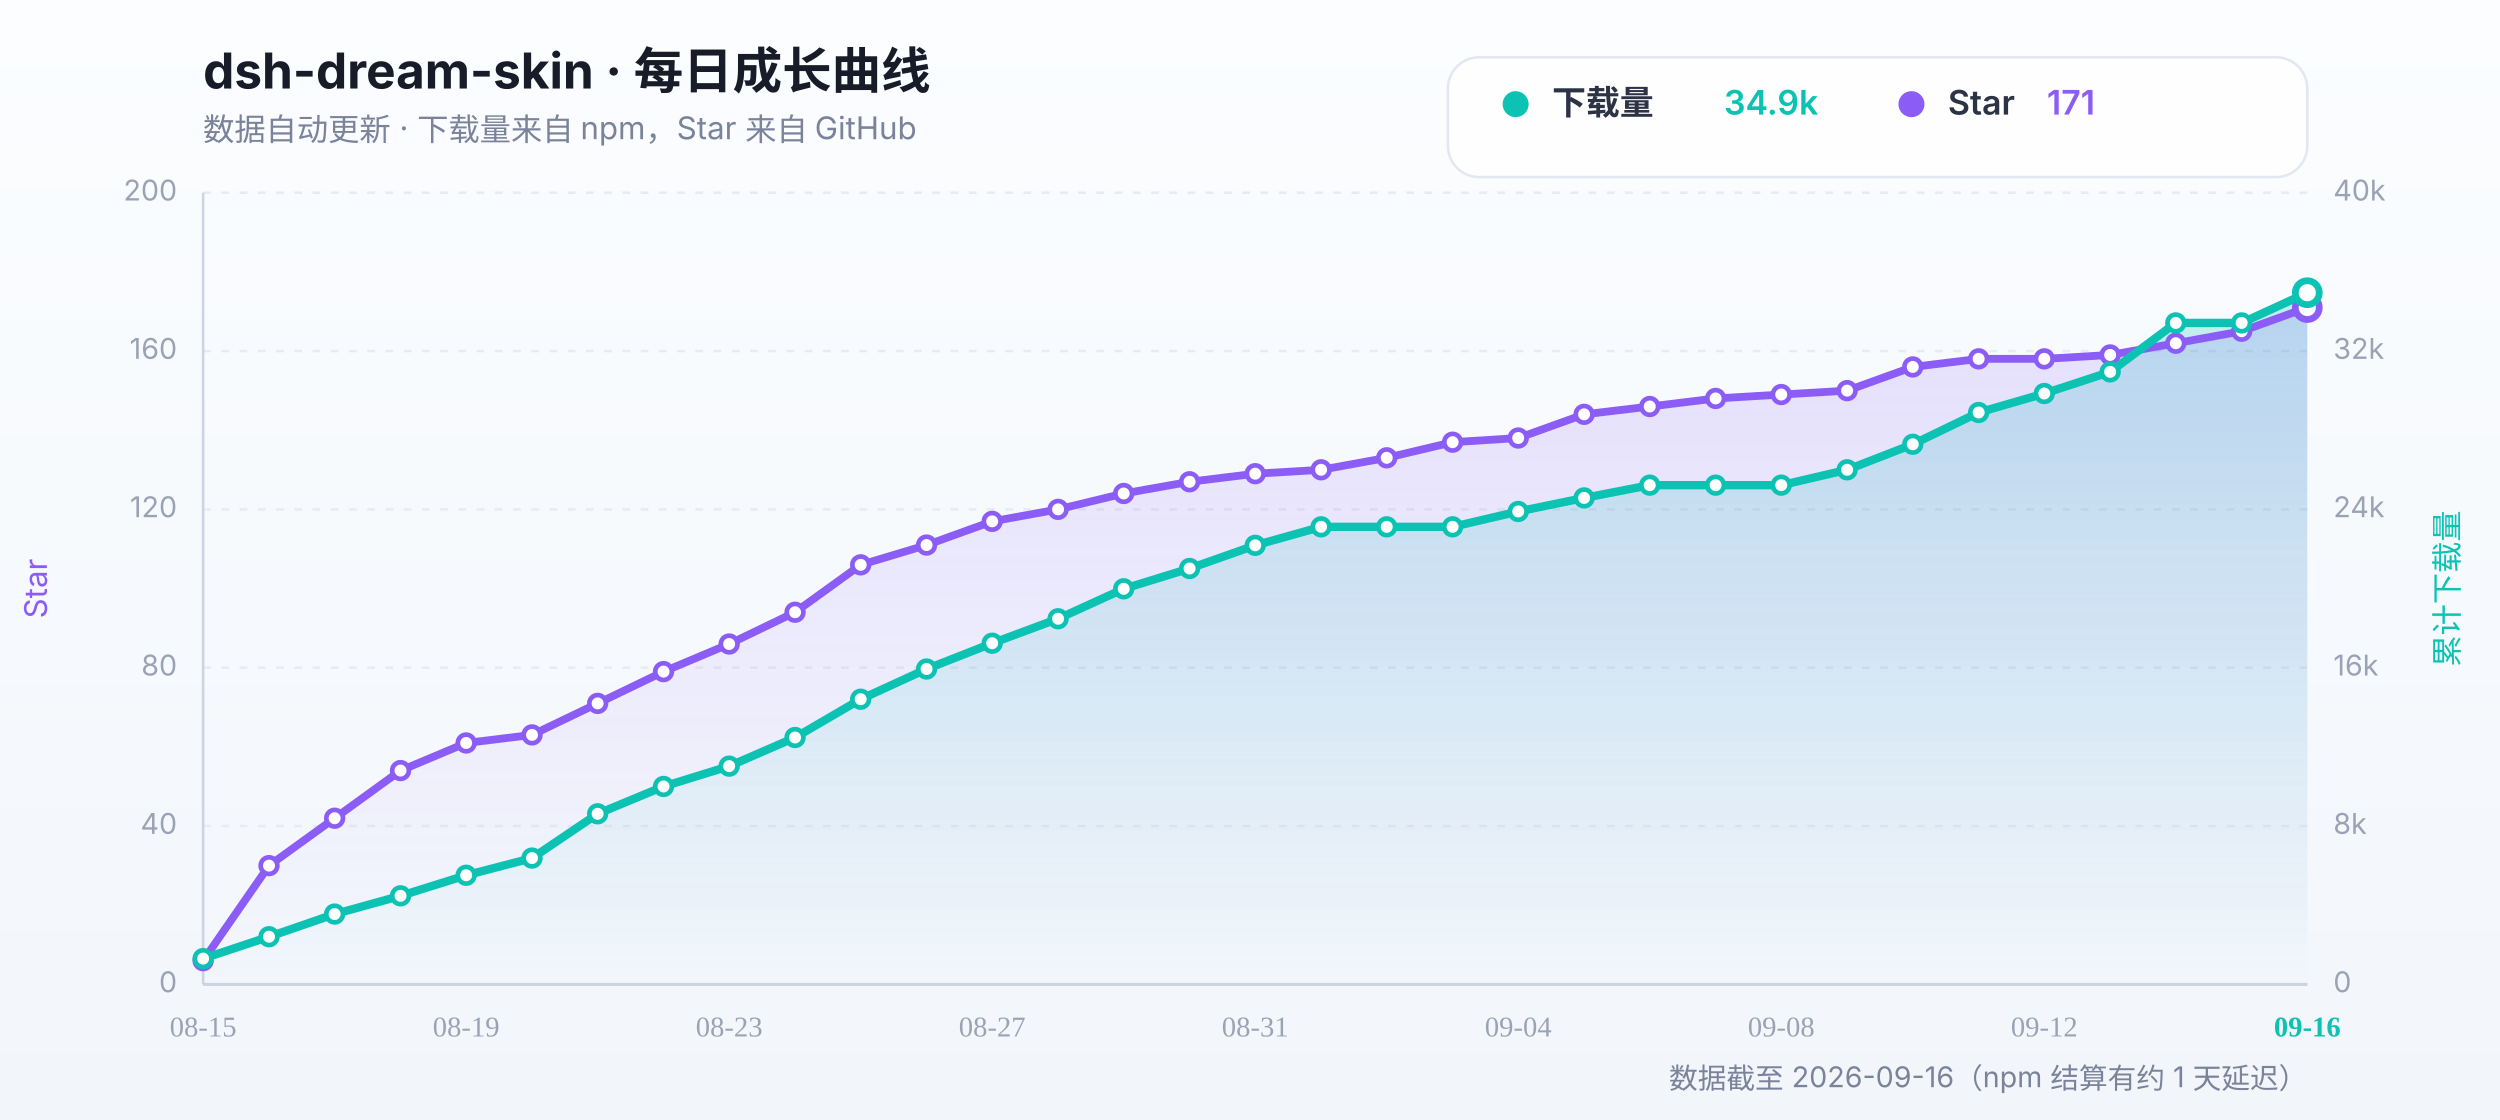
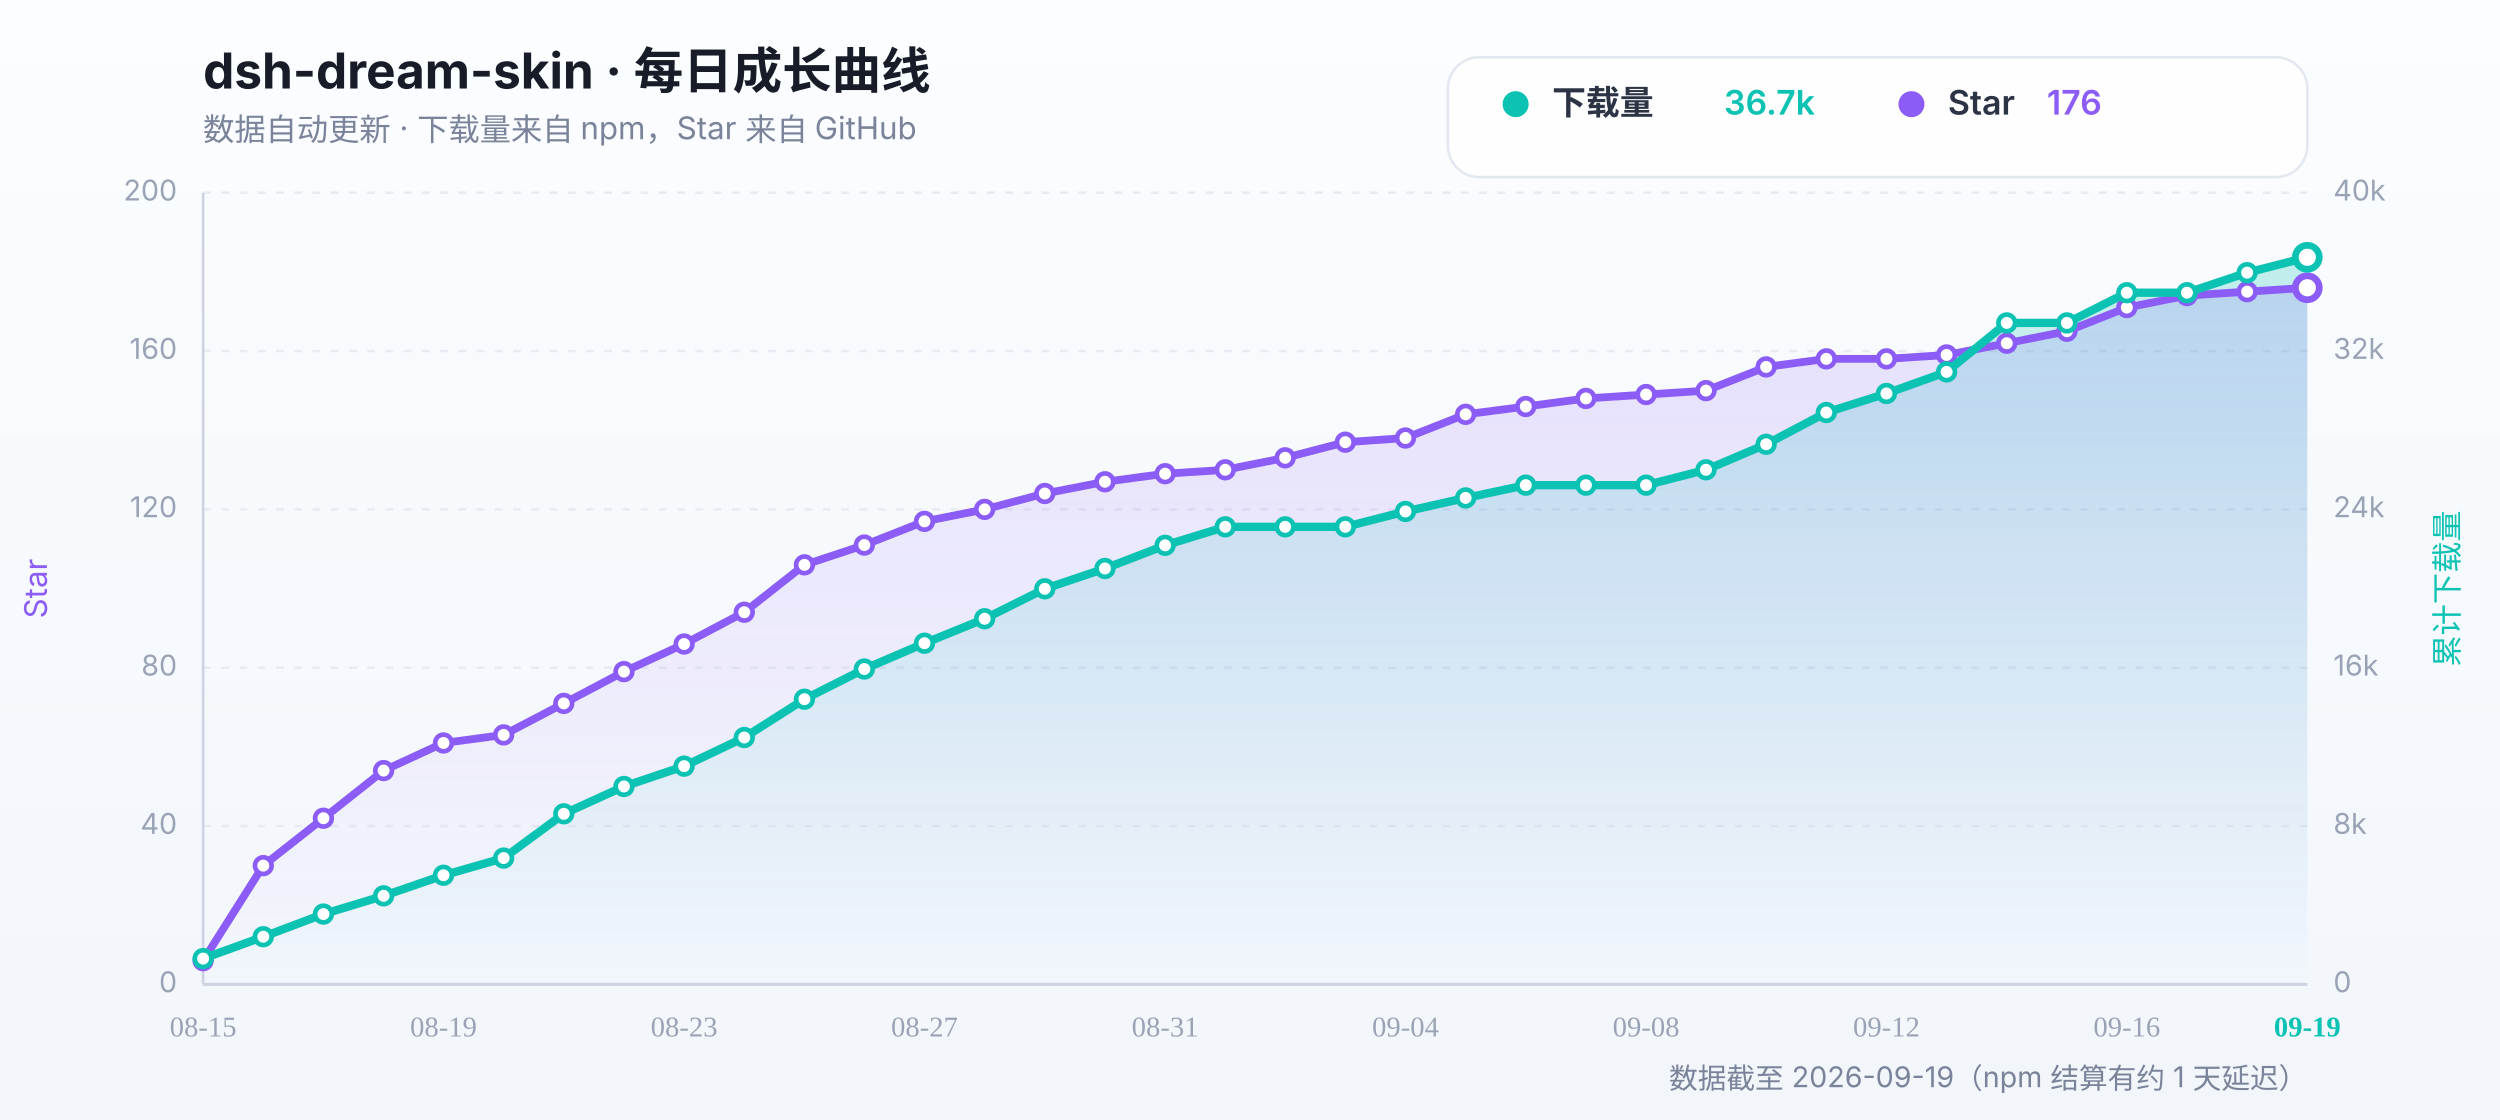
<svg xmlns="http://www.w3.org/2000/svg" width="960" height="430" viewBox="0 0 960 430" role="img" aria-label="dsh-dream-skin 每日 Star 与累计下载量双轴折线图">
  <defs>
    <linearGradient id="gradDl" x1="0" y1="0" x2="0" y2="1">
      <stop offset="0%" stop-color="#0cc2b3" stop-opacity="0.24" />
      <stop offset="100%" stop-color="#0cc2b3" stop-opacity="0" />
    </linearGradient>
    <linearGradient id="gradSt" x1="0" y1="0" x2="0" y2="1">
      <stop offset="0%" stop-color="#8b5cf6" stop-opacity="0.18" />
      <stop offset="100%" stop-color="#8b5cf6" stop-opacity="0" />
    </linearGradient>
    <linearGradient id="bgGrad" x1="0" y1="0" x2="0" y2="1">
      <stop offset="0%" stop-color="#fbfdff" />
      <stop offset="100%" stop-color="#f2f6fb" />
    </linearGradient>
  </defs>
  <rect width="960" height="430" fill="url(#bgGrad)" />
  <g font-family="system-ui,-apple-system,'Segoe UI',sans-serif">
    <text x="18" y="226" font-size="12" fill="#8b5cf6" transform="rotate(-90 18 226)" text-anchor="middle">Star</text>
    <text x="944" y="226" font-size="12" fill="#0cc2b3" transform="rotate(-90 944 226)" text-anchor="middle">累计下载量</text>
  </g>
  <text x="78" y="34" font-size="19" font-weight="700" fill="#171c28" font-family="system-ui,-apple-system,'Segoe UI',sans-serif">dsh-dream-skin · 每日成长曲线</text>
  <text x="78" y="54" font-size="12" fill="#7a8399" font-family="system-ui,-apple-system,'Segoe UI',sans-serif">数据自动更新 · 下载量来自 npm，Star 来自 GitHub</text>
  <g font-family="system-ui,-apple-system,'Segoe UI',sans-serif">
    <rect x="556" y="22" width="330" height="46" rx="12" fill="#ffffff" fill-opacity="0.72" stroke="#e3e8f0" stroke-width="1" />
    <circle cx="582" cy="40" r="5" fill="#0cc2b3" />
    <text x="596" y="44" font-size="13" font-weight="600" fill="#2c3344">下载量</text>
-     <text x="662" y="44" font-size="13" font-weight="600" fill="#0cc2b3">34.9k</text>
+     <text x="662" y="44" font-size="13" font-weight="600" fill="#0cc2b3">36.7k</text>
    <circle cx="734" cy="40" r="5" fill="#8b5cf6" />
    <text x="748" y="44" font-size="13" font-weight="600" fill="#2c3344">Star</text>
-     <text x="786" y="44" font-size="13" font-weight="600" fill="#8b5cf6">171</text>
+     <text x="786" y="44" font-size="13" font-weight="600" fill="#8b5cf6">176</text>
  </g>
  <line x1="78" y1="378.0" x2="886" y2="378.0" stroke="#d3d9e8" stroke-width="1.2" />
  <line x1="78" y1="317.2" x2="886" y2="317.2" stroke="#e8ebf2" stroke-width="1" stroke-dasharray="3 4" />
  <line x1="78" y1="256.4" x2="886" y2="256.4" stroke="#e8ebf2" stroke-width="1" stroke-dasharray="3 4" />
  <line x1="78" y1="195.6" x2="886" y2="195.6" stroke="#e8ebf2" stroke-width="1" stroke-dasharray="3 4" />
  <line x1="78" y1="134.8" x2="886" y2="134.8" stroke="#e8ebf2" stroke-width="1" stroke-dasharray="3 4" />
  <line x1="78" y1="74.0" x2="886" y2="74.0" stroke="#e8ebf2" stroke-width="1" stroke-dasharray="3 4" />
  <g font-family="system-ui,-apple-system,'Segoe UI',sans-serif">
    <text x="68" y="381.0" text-anchor="end" font-size="11" fill="#9aa3b5">0</text>
    <text x="68" y="320.2" text-anchor="end" font-size="11" fill="#9aa3b5">40</text>
    <text x="68" y="259.4" text-anchor="end" font-size="11" fill="#9aa3b5">80</text>
    <text x="68" y="198.6" text-anchor="end" font-size="11" fill="#9aa3b5">120</text>
    <text x="68" y="137.8" text-anchor="end" font-size="11" fill="#9aa3b5">160</text>
    <text x="68" y="77.0" text-anchor="end" font-size="11" fill="#9aa3b5">200</text>
    <text x="896" y="381.0" text-anchor="start" font-size="11" fill="#9aa3b5">0</text>
    <text x="896" y="320.2" text-anchor="start" font-size="11" fill="#9aa3b5">8k</text>
    <text x="896" y="259.4" text-anchor="start" font-size="11" fill="#9aa3b5">16k</text>
    <text x="896" y="198.6" text-anchor="start" font-size="11" fill="#9aa3b5">24k</text>
    <text x="896" y="137.8" text-anchor="start" font-size="11" fill="#9aa3b5">32k</text>
    <text x="896" y="77.0" text-anchor="start" font-size="11" fill="#9aa3b5">40k</text>
  </g>
  <line x1="78" y1="74" x2="78" y2="378" stroke="#cdd3e2" stroke-width="1" />
  <line x1="78" y1="378" x2="886" y2="378" stroke="#cdd3e2" stroke-width="1" />
-   <path d="M 78.0 378.0 L 78.0 368.1 L 103.3 359.7 L 128.5 351.0 L 153.8 344.0 L 179.0 336.1 L 204.3 329.5 L 229.5 312.5 L 254.8 302.0 L 280.0 294.2 L 305.3 283.2 L 330.5 268.5 L 355.8 256.9 L 381.0 247.0 L 406.3 237.6 L 431.5 226.1 L 456.8 218.3 L 482.0 209.4 L 507.3 202.3 L 532.5 202.3 L 557.8 202.3 L 583.0 196.4 L 608.3 191.2 L 633.5 186.3 L 658.8 186.3 L 684.0 186.3 L 709.3 180.4 L 734.5 170.6 L 759.8 158.4 L 785.0 151.1 L 810.3 142.8 L 835.5 124.0 L 860.8 124.0 L 886.0 112.4 L 886.0 378.0 Z" fill="url(#gradDl)" stroke="none" />
-   <path d="M 78.0 378.0 L 78.0 368.9 L 103.3 332.4 L 128.5 314.2 L 153.8 295.9 L 179.0 285.3 L 204.3 282.2 L 229.5 270.1 L 254.8 257.9 L 280.0 247.3 L 305.3 235.1 L 330.5 216.9 L 355.8 209.3 L 381.0 200.2 L 406.3 195.6 L 431.5 189.5 L 456.8 185.0 L 482.0 181.9 L 507.3 180.4 L 532.5 175.8 L 557.8 169.8 L 583.0 168.2 L 608.3 159.1 L 633.5 156.1 L 658.8 153.0 L 684.0 151.5 L 709.3 150.0 L 734.5 140.9 L 759.8 137.8 L 785.0 137.8 L 810.3 136.3 L 835.5 131.8 L 860.8 127.2 L 886.0 118.1 L 886.0 378.0 Z" fill="url(#gradSt)" stroke="none" />
-   <polyline points="78.0,368.9 103.3,332.4 128.5,314.2 153.8,295.9 179.0,285.3 204.3,282.2 229.5,270.1 254.8,257.9 280.0,247.3 305.3,235.1 330.5,216.9 355.8,209.3 381.0,200.2 406.3,195.6 431.5,189.5 456.8,185.0 482.0,181.9 507.3,180.4 532.5,175.8 557.8,169.8 583.0,168.2 608.3,159.1 633.5,156.1 658.8,153.0 684.0,151.5 709.3,150.0 734.5,140.9 759.8,137.8 785.0,137.8 810.3,136.3 835.5,131.8 860.8,127.2 886.0,118.1" fill="none" stroke="#8b5cf6" stroke-width="3" stroke-linecap="round" stroke-linejoin="round" />
+   <path d="M 78.0 378.0 L 78.0 368.1 L 101.1 359.7 L 124.2 351.0 L 147.3 344.0 L 170.3 336.1 L 193.4 329.5 L 216.5 312.5 L 239.6 302.0 L 262.7 294.2 L 285.8 283.2 L 308.9 268.5 L 331.9 256.9 L 355.0 247.0 L 378.1 237.6 L 401.2 226.1 L 424.3 218.3 L 447.4 209.4 L 470.5 202.3 L 493.5 202.3 L 516.6 202.3 L 539.7 196.4 L 562.8 191.2 L 585.9 186.3 L 609.0 186.3 L 632.1 186.3 L 655.1 180.4 L 678.2 170.6 L 701.3 158.4 L 724.4 151.1 L 747.5 142.8 L 770.6 124.0 L 793.7 124.0 L 816.7 112.4 L 839.8 112.4 L 862.9 104.7 L 886.0 98.8 L 886.0 378.0 Z" fill="url(#gradDl)" stroke="none" />
+   <path d="M 78.0 378.0 L 78.0 368.9 L 101.1 332.4 L 124.2 314.2 L 147.3 295.9 L 170.3 285.3 L 193.4 282.2 L 216.5 270.1 L 239.6 257.9 L 262.7 247.3 L 285.8 235.1 L 308.9 216.9 L 331.9 209.3 L 355.0 200.2 L 378.1 195.6 L 401.2 189.5 L 424.3 185.0 L 447.4 181.9 L 470.5 180.4 L 493.5 175.8 L 516.6 169.8 L 539.7 168.2 L 562.8 159.1 L 585.9 156.1 L 609.0 153.0 L 632.1 151.5 L 655.1 150.0 L 678.2 140.9 L 701.3 137.8 L 724.4 137.8 L 747.5 136.3 L 770.6 131.8 L 793.7 127.2 L 816.7 118.1 L 839.8 113.5 L 862.9 112.0 L 886.0 110.5 L 886.0 378.0 Z" fill="url(#gradSt)" stroke="none" />
+   <polyline points="78.0,368.9 101.1,332.4 124.2,314.2 147.3,295.9 170.3,285.3 193.4,282.2 216.5,270.1 239.6,257.9 262.7,247.3 285.8,235.1 308.9,216.9 331.9,209.3 355.0,200.2 378.1,195.6 401.2,189.5 424.3,185.0 447.4,181.9 470.5,180.4 493.5,175.8 516.6,169.8 539.7,168.2 562.8,159.1 585.9,156.1 609.0,153.0 632.1,151.5 655.1,150.0 678.2,140.9 701.3,137.8 724.4,137.8 747.5,136.3 770.6,131.8 793.7,127.2 816.7,118.1 839.8,113.5 862.9,112.0 886.0,110.5" fill="none" stroke="#8b5cf6" stroke-width="3" stroke-linecap="round" stroke-linejoin="round" />
  <circle cx="78.0" cy="368.9" r="3.2" fill="#ffffff" stroke="#8b5cf6" stroke-width="1.8" />
-   <circle cx="103.3" cy="332.4" r="3.2" fill="#ffffff" stroke="#8b5cf6" stroke-width="1.8" />
-   <circle cx="128.5" cy="314.2" r="3.2" fill="#ffffff" stroke="#8b5cf6" stroke-width="1.8" />
-   <circle cx="153.8" cy="295.9" r="3.2" fill="#ffffff" stroke="#8b5cf6" stroke-width="1.8" />
-   <circle cx="179.0" cy="285.3" r="3.2" fill="#ffffff" stroke="#8b5cf6" stroke-width="1.8" />
-   <circle cx="204.3" cy="282.2" r="3.2" fill="#ffffff" stroke="#8b5cf6" stroke-width="1.8" />
-   <circle cx="229.5" cy="270.1" r="3.2" fill="#ffffff" stroke="#8b5cf6" stroke-width="1.8" />
-   <circle cx="254.8" cy="257.9" r="3.2" fill="#ffffff" stroke="#8b5cf6" stroke-width="1.8" />
-   <circle cx="280.0" cy="247.3" r="3.2" fill="#ffffff" stroke="#8b5cf6" stroke-width="1.8" />
-   <circle cx="305.3" cy="235.1" r="3.2" fill="#ffffff" stroke="#8b5cf6" stroke-width="1.8" />
-   <circle cx="330.5" cy="216.9" r="3.2" fill="#ffffff" stroke="#8b5cf6" stroke-width="1.8" />
-   <circle cx="355.8" cy="209.3" r="3.2" fill="#ffffff" stroke="#8b5cf6" stroke-width="1.8" />
-   <circle cx="381.0" cy="200.2" r="3.2" fill="#ffffff" stroke="#8b5cf6" stroke-width="1.8" />
-   <circle cx="406.3" cy="195.6" r="3.2" fill="#ffffff" stroke="#8b5cf6" stroke-width="1.8" />
-   <circle cx="431.5" cy="189.5" r="3.2" fill="#ffffff" stroke="#8b5cf6" stroke-width="1.8" />
-   <circle cx="456.8" cy="185.0" r="3.2" fill="#ffffff" stroke="#8b5cf6" stroke-width="1.8" />
-   <circle cx="482.0" cy="181.9" r="3.2" fill="#ffffff" stroke="#8b5cf6" stroke-width="1.8" />
-   <circle cx="507.3" cy="180.4" r="3.2" fill="#ffffff" stroke="#8b5cf6" stroke-width="1.8" />
-   <circle cx="532.5" cy="175.8" r="3.2" fill="#ffffff" stroke="#8b5cf6" stroke-width="1.8" />
-   <circle cx="557.8" cy="169.8" r="3.2" fill="#ffffff" stroke="#8b5cf6" stroke-width="1.8" />
-   <circle cx="583.0" cy="168.2" r="3.2" fill="#ffffff" stroke="#8b5cf6" stroke-width="1.8" />
-   <circle cx="608.3" cy="159.1" r="3.2" fill="#ffffff" stroke="#8b5cf6" stroke-width="1.8" />
-   <circle cx="633.5" cy="156.1" r="3.2" fill="#ffffff" stroke="#8b5cf6" stroke-width="1.8" />
-   <circle cx="658.8" cy="153.0" r="3.2" fill="#ffffff" stroke="#8b5cf6" stroke-width="1.8" />
-   <circle cx="684.0" cy="151.5" r="3.2" fill="#ffffff" stroke="#8b5cf6" stroke-width="1.8" />
-   <circle cx="709.3" cy="150.0" r="3.2" fill="#ffffff" stroke="#8b5cf6" stroke-width="1.8" />
-   <circle cx="734.5" cy="140.9" r="3.2" fill="#ffffff" stroke="#8b5cf6" stroke-width="1.8" />
-   <circle cx="759.8" cy="137.8" r="3.2" fill="#ffffff" stroke="#8b5cf6" stroke-width="1.8" />
-   <circle cx="785.0" cy="137.8" r="3.2" fill="#ffffff" stroke="#8b5cf6" stroke-width="1.8" />
-   <circle cx="810.3" cy="136.3" r="3.2" fill="#ffffff" stroke="#8b5cf6" stroke-width="1.8" />
-   <circle cx="835.5" cy="131.8" r="3.2" fill="#ffffff" stroke="#8b5cf6" stroke-width="1.8" />
-   <circle cx="860.8" cy="127.2" r="3.2" fill="#ffffff" stroke="#8b5cf6" stroke-width="1.8" />
-   <circle cx="886.0" cy="118.1" r="4.6" fill="#ffffff" stroke="#8b5cf6" stroke-width="2.6" />
-   <polyline points="78.0,368.1 103.3,359.7 128.5,351.0 153.8,344.0 179.0,336.1 204.3,329.5 229.5,312.5 254.8,302.0 280.0,294.2 305.3,283.2 330.5,268.5 355.8,256.9 381.0,247.0 406.3,237.6 431.5,226.1 456.8,218.3 482.0,209.4 507.3,202.3 532.5,202.3 557.8,202.3 583.0,196.4 608.3,191.2 633.5,186.3 658.8,186.3 684.0,186.3 709.3,180.4 734.5,170.6 759.8,158.4 785.0,151.1 810.3,142.8 835.5,124.0 860.8,124.0 886.0,112.4" fill="none" stroke="#0cc2b3" stroke-width="3.2" stroke-linecap="round" stroke-linejoin="round" />
+   <circle cx="101.1" cy="332.4" r="3.2" fill="#ffffff" stroke="#8b5cf6" stroke-width="1.8" />
+   <circle cx="124.2" cy="314.2" r="3.2" fill="#ffffff" stroke="#8b5cf6" stroke-width="1.8" />
+   <circle cx="147.3" cy="295.9" r="3.2" fill="#ffffff" stroke="#8b5cf6" stroke-width="1.8" />
+   <circle cx="170.3" cy="285.3" r="3.2" fill="#ffffff" stroke="#8b5cf6" stroke-width="1.8" />
+   <circle cx="193.4" cy="282.2" r="3.2" fill="#ffffff" stroke="#8b5cf6" stroke-width="1.8" />
+   <circle cx="216.5" cy="270.1" r="3.2" fill="#ffffff" stroke="#8b5cf6" stroke-width="1.8" />
+   <circle cx="239.6" cy="257.9" r="3.2" fill="#ffffff" stroke="#8b5cf6" stroke-width="1.8" />
+   <circle cx="262.7" cy="247.3" r="3.2" fill="#ffffff" stroke="#8b5cf6" stroke-width="1.8" />
+   <circle cx="285.8" cy="235.1" r="3.2" fill="#ffffff" stroke="#8b5cf6" stroke-width="1.8" />
+   <circle cx="308.9" cy="216.9" r="3.2" fill="#ffffff" stroke="#8b5cf6" stroke-width="1.8" />
+   <circle cx="331.9" cy="209.3" r="3.2" fill="#ffffff" stroke="#8b5cf6" stroke-width="1.8" />
+   <circle cx="355.0" cy="200.2" r="3.2" fill="#ffffff" stroke="#8b5cf6" stroke-width="1.8" />
+   <circle cx="378.1" cy="195.6" r="3.2" fill="#ffffff" stroke="#8b5cf6" stroke-width="1.8" />
+   <circle cx="401.2" cy="189.5" r="3.2" fill="#ffffff" stroke="#8b5cf6" stroke-width="1.8" />
+   <circle cx="424.3" cy="185.0" r="3.2" fill="#ffffff" stroke="#8b5cf6" stroke-width="1.8" />
+   <circle cx="447.4" cy="181.9" r="3.2" fill="#ffffff" stroke="#8b5cf6" stroke-width="1.8" />
+   <circle cx="470.5" cy="180.4" r="3.2" fill="#ffffff" stroke="#8b5cf6" stroke-width="1.8" />
+   <circle cx="493.5" cy="175.8" r="3.2" fill="#ffffff" stroke="#8b5cf6" stroke-width="1.8" />
+   <circle cx="516.6" cy="169.8" r="3.2" fill="#ffffff" stroke="#8b5cf6" stroke-width="1.8" />
+   <circle cx="539.7" cy="168.2" r="3.2" fill="#ffffff" stroke="#8b5cf6" stroke-width="1.8" />
+   <circle cx="562.8" cy="159.1" r="3.2" fill="#ffffff" stroke="#8b5cf6" stroke-width="1.8" />
+   <circle cx="585.9" cy="156.1" r="3.2" fill="#ffffff" stroke="#8b5cf6" stroke-width="1.8" />
+   <circle cx="609.0" cy="153.0" r="3.2" fill="#ffffff" stroke="#8b5cf6" stroke-width="1.8" />
+   <circle cx="632.1" cy="151.5" r="3.2" fill="#ffffff" stroke="#8b5cf6" stroke-width="1.8" />
+   <circle cx="655.1" cy="150.0" r="3.2" fill="#ffffff" stroke="#8b5cf6" stroke-width="1.8" />
+   <circle cx="678.2" cy="140.9" r="3.2" fill="#ffffff" stroke="#8b5cf6" stroke-width="1.8" />
+   <circle cx="701.3" cy="137.8" r="3.2" fill="#ffffff" stroke="#8b5cf6" stroke-width="1.8" />
+   <circle cx="724.4" cy="137.8" r="3.2" fill="#ffffff" stroke="#8b5cf6" stroke-width="1.8" />
+   <circle cx="747.5" cy="136.3" r="3.2" fill="#ffffff" stroke="#8b5cf6" stroke-width="1.8" />
+   <circle cx="770.6" cy="131.8" r="3.2" fill="#ffffff" stroke="#8b5cf6" stroke-width="1.8" />
+   <circle cx="793.7" cy="127.2" r="3.2" fill="#ffffff" stroke="#8b5cf6" stroke-width="1.8" />
+   <circle cx="816.7" cy="118.1" r="3.2" fill="#ffffff" stroke="#8b5cf6" stroke-width="1.8" />
+   <circle cx="839.8" cy="113.5" r="3.2" fill="#ffffff" stroke="#8b5cf6" stroke-width="1.8" />
+   <circle cx="862.9" cy="112.0" r="3.2" fill="#ffffff" stroke="#8b5cf6" stroke-width="1.8" />
+   <circle cx="886.0" cy="110.5" r="4.6" fill="#ffffff" stroke="#8b5cf6" stroke-width="2.6" />
+   <polyline points="78.0,368.1 101.1,359.7 124.2,351.0 147.3,344.0 170.3,336.1 193.4,329.5 216.5,312.5 239.6,302.0 262.7,294.2 285.8,283.2 308.9,268.5 331.9,256.9 355.0,247.0 378.1,237.6 401.2,226.1 424.3,218.3 447.4,209.4 470.5,202.3 493.5,202.3 516.6,202.3 539.7,196.4 562.8,191.2 585.9,186.3 609.0,186.3 632.1,186.3 655.1,180.4 678.2,170.6 701.3,158.4 724.4,151.1 747.5,142.8 770.6,124.0 793.7,124.0 816.7,112.4 839.8,112.4 862.9,104.7 886.0,98.8" fill="none" stroke="#0cc2b3" stroke-width="3.2" stroke-linecap="round" stroke-linejoin="round" />
  <circle cx="78.0" cy="368.1" r="3.2" fill="#ffffff" stroke="#0cc2b3" stroke-width="1.8" />
-   <circle cx="103.3" cy="359.7" r="3.2" fill="#ffffff" stroke="#0cc2b3" stroke-width="1.8" />
-   <circle cx="128.5" cy="351.0" r="3.2" fill="#ffffff" stroke="#0cc2b3" stroke-width="1.8" />
-   <circle cx="153.8" cy="344.0" r="3.2" fill="#ffffff" stroke="#0cc2b3" stroke-width="1.8" />
-   <circle cx="179.0" cy="336.1" r="3.2" fill="#ffffff" stroke="#0cc2b3" stroke-width="1.8" />
-   <circle cx="204.3" cy="329.5" r="3.2" fill="#ffffff" stroke="#0cc2b3" stroke-width="1.8" />
-   <circle cx="229.5" cy="312.5" r="3.2" fill="#ffffff" stroke="#0cc2b3" stroke-width="1.8" />
-   <circle cx="254.8" cy="302.0" r="3.2" fill="#ffffff" stroke="#0cc2b3" stroke-width="1.8" />
-   <circle cx="280.0" cy="294.2" r="3.2" fill="#ffffff" stroke="#0cc2b3" stroke-width="1.8" />
-   <circle cx="305.3" cy="283.2" r="3.2" fill="#ffffff" stroke="#0cc2b3" stroke-width="1.8" />
-   <circle cx="330.5" cy="268.5" r="3.2" fill="#ffffff" stroke="#0cc2b3" stroke-width="1.8" />
-   <circle cx="355.8" cy="256.9" r="3.2" fill="#ffffff" stroke="#0cc2b3" stroke-width="1.8" />
-   <circle cx="381.0" cy="247.0" r="3.2" fill="#ffffff" stroke="#0cc2b3" stroke-width="1.8" />
-   <circle cx="406.3" cy="237.6" r="3.2" fill="#ffffff" stroke="#0cc2b3" stroke-width="1.8" />
-   <circle cx="431.5" cy="226.1" r="3.2" fill="#ffffff" stroke="#0cc2b3" stroke-width="1.8" />
-   <circle cx="456.8" cy="218.3" r="3.2" fill="#ffffff" stroke="#0cc2b3" stroke-width="1.8" />
-   <circle cx="482.0" cy="209.4" r="3.2" fill="#ffffff" stroke="#0cc2b3" stroke-width="1.8" />
-   <circle cx="507.3" cy="202.3" r="3.2" fill="#ffffff" stroke="#0cc2b3" stroke-width="1.8" />
-   <circle cx="532.5" cy="202.3" r="3.2" fill="#ffffff" stroke="#0cc2b3" stroke-width="1.8" />
-   <circle cx="557.8" cy="202.3" r="3.2" fill="#ffffff" stroke="#0cc2b3" stroke-width="1.8" />
-   <circle cx="583.0" cy="196.4" r="3.2" fill="#ffffff" stroke="#0cc2b3" stroke-width="1.8" />
-   <circle cx="608.3" cy="191.2" r="3.2" fill="#ffffff" stroke="#0cc2b3" stroke-width="1.8" />
-   <circle cx="633.5" cy="186.3" r="3.2" fill="#ffffff" stroke="#0cc2b3" stroke-width="1.8" />
-   <circle cx="658.8" cy="186.3" r="3.2" fill="#ffffff" stroke="#0cc2b3" stroke-width="1.8" />
-   <circle cx="684.0" cy="186.3" r="3.2" fill="#ffffff" stroke="#0cc2b3" stroke-width="1.8" />
-   <circle cx="709.3" cy="180.4" r="3.2" fill="#ffffff" stroke="#0cc2b3" stroke-width="1.8" />
-   <circle cx="734.5" cy="170.6" r="3.2" fill="#ffffff" stroke="#0cc2b3" stroke-width="1.8" />
-   <circle cx="759.8" cy="158.4" r="3.2" fill="#ffffff" stroke="#0cc2b3" stroke-width="1.8" />
-   <circle cx="785.0" cy="151.1" r="3.2" fill="#ffffff" stroke="#0cc2b3" stroke-width="1.8" />
-   <circle cx="810.3" cy="142.8" r="3.2" fill="#ffffff" stroke="#0cc2b3" stroke-width="1.8" />
-   <circle cx="835.5" cy="124.0" r="3.2" fill="#ffffff" stroke="#0cc2b3" stroke-width="1.8" />
-   <circle cx="860.8" cy="124.0" r="3.2" fill="#ffffff" stroke="#0cc2b3" stroke-width="1.8" />
-   <circle cx="886.0" cy="112.4" r="4.6" fill="#ffffff" stroke="#0cc2b3" stroke-width="2.6" />
+   <circle cx="101.1" cy="359.7" r="3.2" fill="#ffffff" stroke="#0cc2b3" stroke-width="1.8" />
+   <circle cx="124.2" cy="351.0" r="3.2" fill="#ffffff" stroke="#0cc2b3" stroke-width="1.8" />
+   <circle cx="147.3" cy="344.0" r="3.2" fill="#ffffff" stroke="#0cc2b3" stroke-width="1.8" />
+   <circle cx="170.3" cy="336.1" r="3.2" fill="#ffffff" stroke="#0cc2b3" stroke-width="1.8" />
+   <circle cx="193.4" cy="329.5" r="3.2" fill="#ffffff" stroke="#0cc2b3" stroke-width="1.8" />
+   <circle cx="216.5" cy="312.5" r="3.2" fill="#ffffff" stroke="#0cc2b3" stroke-width="1.8" />
+   <circle cx="239.6" cy="302.0" r="3.2" fill="#ffffff" stroke="#0cc2b3" stroke-width="1.8" />
+   <circle cx="262.7" cy="294.2" r="3.2" fill="#ffffff" stroke="#0cc2b3" stroke-width="1.8" />
+   <circle cx="285.8" cy="283.2" r="3.2" fill="#ffffff" stroke="#0cc2b3" stroke-width="1.8" />
+   <circle cx="308.9" cy="268.5" r="3.2" fill="#ffffff" stroke="#0cc2b3" stroke-width="1.8" />
+   <circle cx="331.9" cy="256.9" r="3.2" fill="#ffffff" stroke="#0cc2b3" stroke-width="1.8" />
+   <circle cx="355.0" cy="247.0" r="3.2" fill="#ffffff" stroke="#0cc2b3" stroke-width="1.8" />
+   <circle cx="378.1" cy="237.6" r="3.2" fill="#ffffff" stroke="#0cc2b3" stroke-width="1.8" />
+   <circle cx="401.2" cy="226.1" r="3.2" fill="#ffffff" stroke="#0cc2b3" stroke-width="1.8" />
+   <circle cx="424.3" cy="218.3" r="3.2" fill="#ffffff" stroke="#0cc2b3" stroke-width="1.8" />
+   <circle cx="447.4" cy="209.4" r="3.2" fill="#ffffff" stroke="#0cc2b3" stroke-width="1.8" />
+   <circle cx="470.5" cy="202.3" r="3.2" fill="#ffffff" stroke="#0cc2b3" stroke-width="1.8" />
+   <circle cx="493.5" cy="202.3" r="3.2" fill="#ffffff" stroke="#0cc2b3" stroke-width="1.8" />
+   <circle cx="516.6" cy="202.3" r="3.2" fill="#ffffff" stroke="#0cc2b3" stroke-width="1.8" />
+   <circle cx="539.7" cy="196.4" r="3.2" fill="#ffffff" stroke="#0cc2b3" stroke-width="1.8" />
+   <circle cx="562.8" cy="191.2" r="3.2" fill="#ffffff" stroke="#0cc2b3" stroke-width="1.8" />
+   <circle cx="585.9" cy="186.3" r="3.2" fill="#ffffff" stroke="#0cc2b3" stroke-width="1.8" />
+   <circle cx="609.0" cy="186.3" r="3.2" fill="#ffffff" stroke="#0cc2b3" stroke-width="1.8" />
+   <circle cx="632.1" cy="186.3" r="3.2" fill="#ffffff" stroke="#0cc2b3" stroke-width="1.8" />
+   <circle cx="655.1" cy="180.4" r="3.2" fill="#ffffff" stroke="#0cc2b3" stroke-width="1.8" />
+   <circle cx="678.2" cy="170.6" r="3.2" fill="#ffffff" stroke="#0cc2b3" stroke-width="1.8" />
+   <circle cx="701.3" cy="158.4" r="3.2" fill="#ffffff" stroke="#0cc2b3" stroke-width="1.8" />
+   <circle cx="724.4" cy="151.1" r="3.2" fill="#ffffff" stroke="#0cc2b3" stroke-width="1.8" />
+   <circle cx="747.5" cy="142.8" r="3.2" fill="#ffffff" stroke="#0cc2b3" stroke-width="1.8" />
+   <circle cx="770.6" cy="124.0" r="3.2" fill="#ffffff" stroke="#0cc2b3" stroke-width="1.8" />
+   <circle cx="793.7" cy="124.0" r="3.2" fill="#ffffff" stroke="#0cc2b3" stroke-width="1.8" />
+   <circle cx="816.7" cy="112.4" r="3.2" fill="#ffffff" stroke="#0cc2b3" stroke-width="1.8" />
+   <circle cx="839.8" cy="112.4" r="3.2" fill="#ffffff" stroke="#0cc2b3" stroke-width="1.8" />
+   <circle cx="862.9" cy="104.7" r="3.2" fill="#ffffff" stroke="#0cc2b3" stroke-width="1.8" />
+   <circle cx="886.0" cy="98.8" r="4.6" fill="#ffffff" stroke="#0cc2b3" stroke-width="2.6" />
  <text x="78.0" y="398" text-anchor="middle" font-size="11" fill="#9aa3b5">08-15</text>
-   <text x="179.0" y="398" text-anchor="middle" font-size="11" fill="#9aa3b5">08-19</text>
-   <text x="280.0" y="398" text-anchor="middle" font-size="11" fill="#9aa3b5">08-23</text>
-   <text x="381.0" y="398" text-anchor="middle" font-size="11" fill="#9aa3b5">08-27</text>
-   <text x="482.0" y="398" text-anchor="middle" font-size="11" fill="#9aa3b5">08-31</text>
-   <text x="583.0" y="398" text-anchor="middle" font-size="11" fill="#9aa3b5">09-04</text>
-   <text x="684.0" y="398" text-anchor="middle" font-size="11" fill="#9aa3b5">09-08</text>
-   <text x="785.0" y="398" text-anchor="middle" font-size="11" fill="#9aa3b5">09-12</text>
-   <text x="886.0" y="398" text-anchor="middle" font-size="11" fill="#0cc2b3" font-weight="600">09-16</text>
-   <text x="886" y="418" text-anchor="end" font-size="11" fill="#7a8399" font-family="system-ui,-apple-system,'Segoe UI',sans-serif">数据截至 2026-09-16（npm 结算有约 1 天延迟）</text>
+   <text x="170.3" y="398" text-anchor="middle" font-size="11" fill="#9aa3b5">08-19</text>
+   <text x="262.7" y="398" text-anchor="middle" font-size="11" fill="#9aa3b5">08-23</text>
+   <text x="355.0" y="398" text-anchor="middle" font-size="11" fill="#9aa3b5">08-27</text>
+   <text x="447.4" y="398" text-anchor="middle" font-size="11" fill="#9aa3b5">08-31</text>
+   <text x="539.7" y="398" text-anchor="middle" font-size="11" fill="#9aa3b5">09-04</text>
+   <text x="632.1" y="398" text-anchor="middle" font-size="11" fill="#9aa3b5">09-08</text>
+   <text x="724.4" y="398" text-anchor="middle" font-size="11" fill="#9aa3b5">09-12</text>
+   <text x="816.7" y="398" text-anchor="middle" font-size="11" fill="#9aa3b5">09-16</text>
+   <text x="886.0" y="398" text-anchor="middle" font-size="11" fill="#0cc2b3" font-weight="600">09-19</text>
+   <text x="886" y="418" text-anchor="end" font-size="11" fill="#7a8399" font-family="system-ui,-apple-system,'Segoe UI',sans-serif">数据截至 2026-09-19（npm 结算有约 1 天延迟）</text>
</svg>
